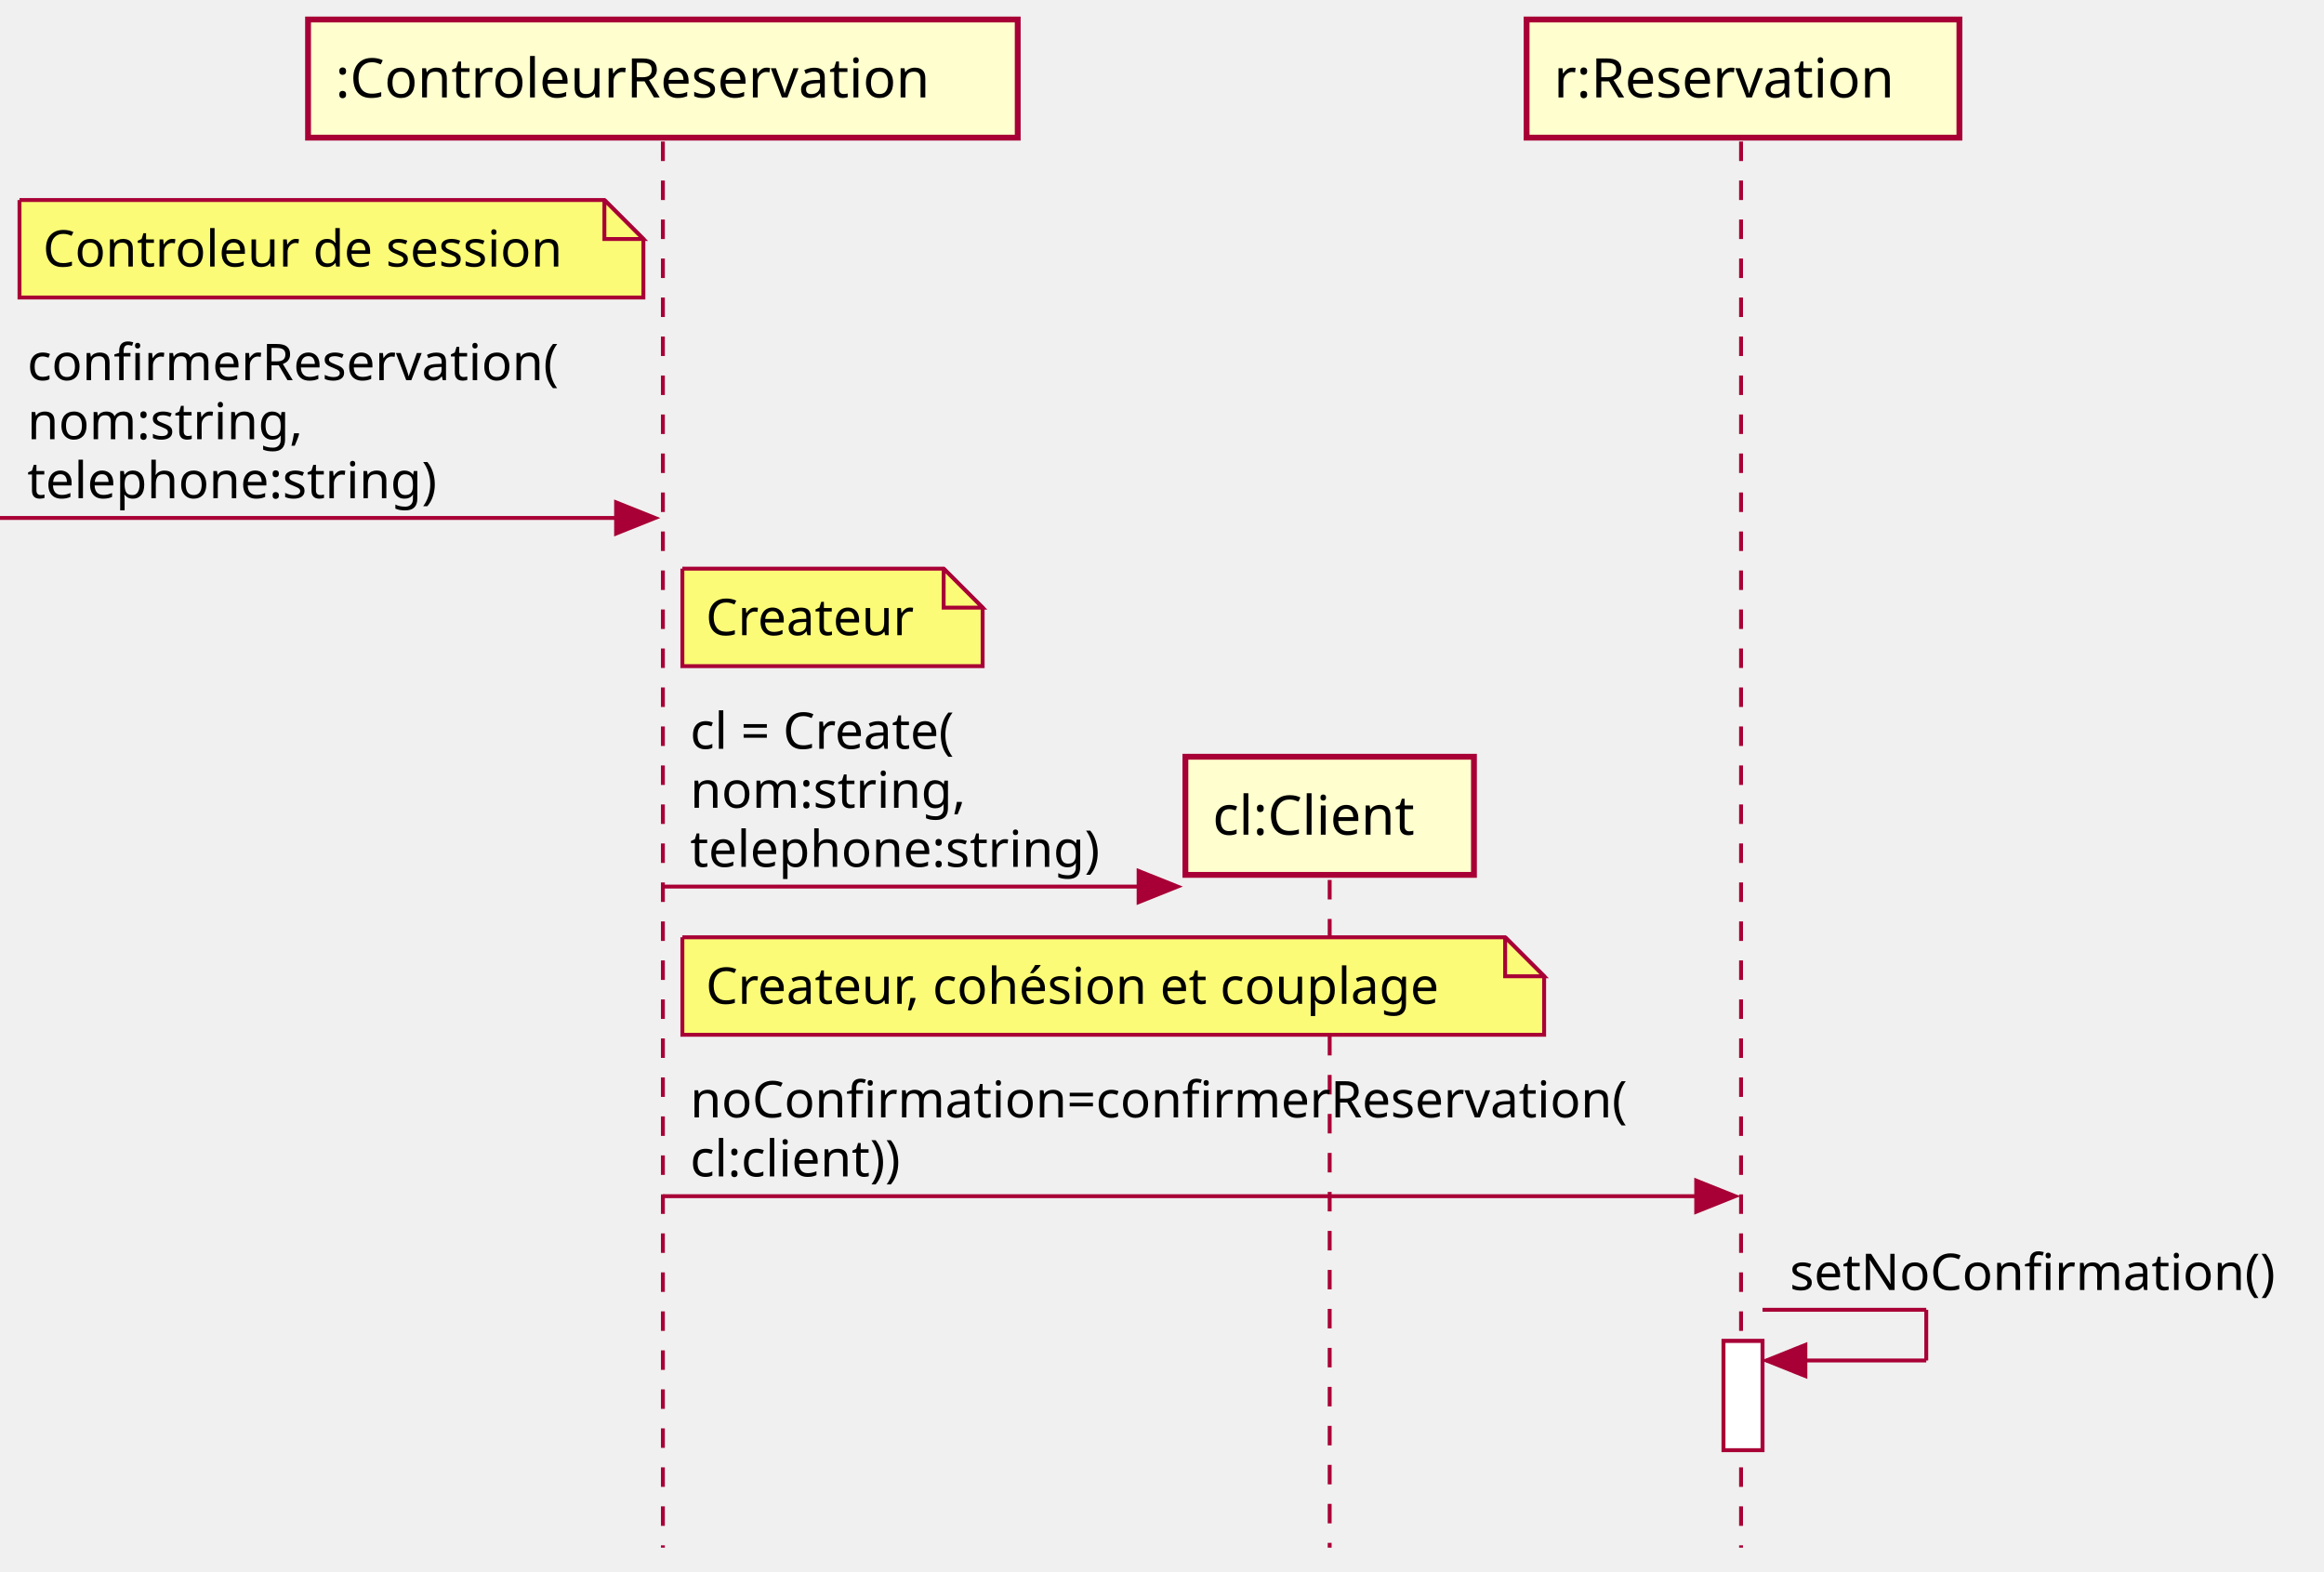
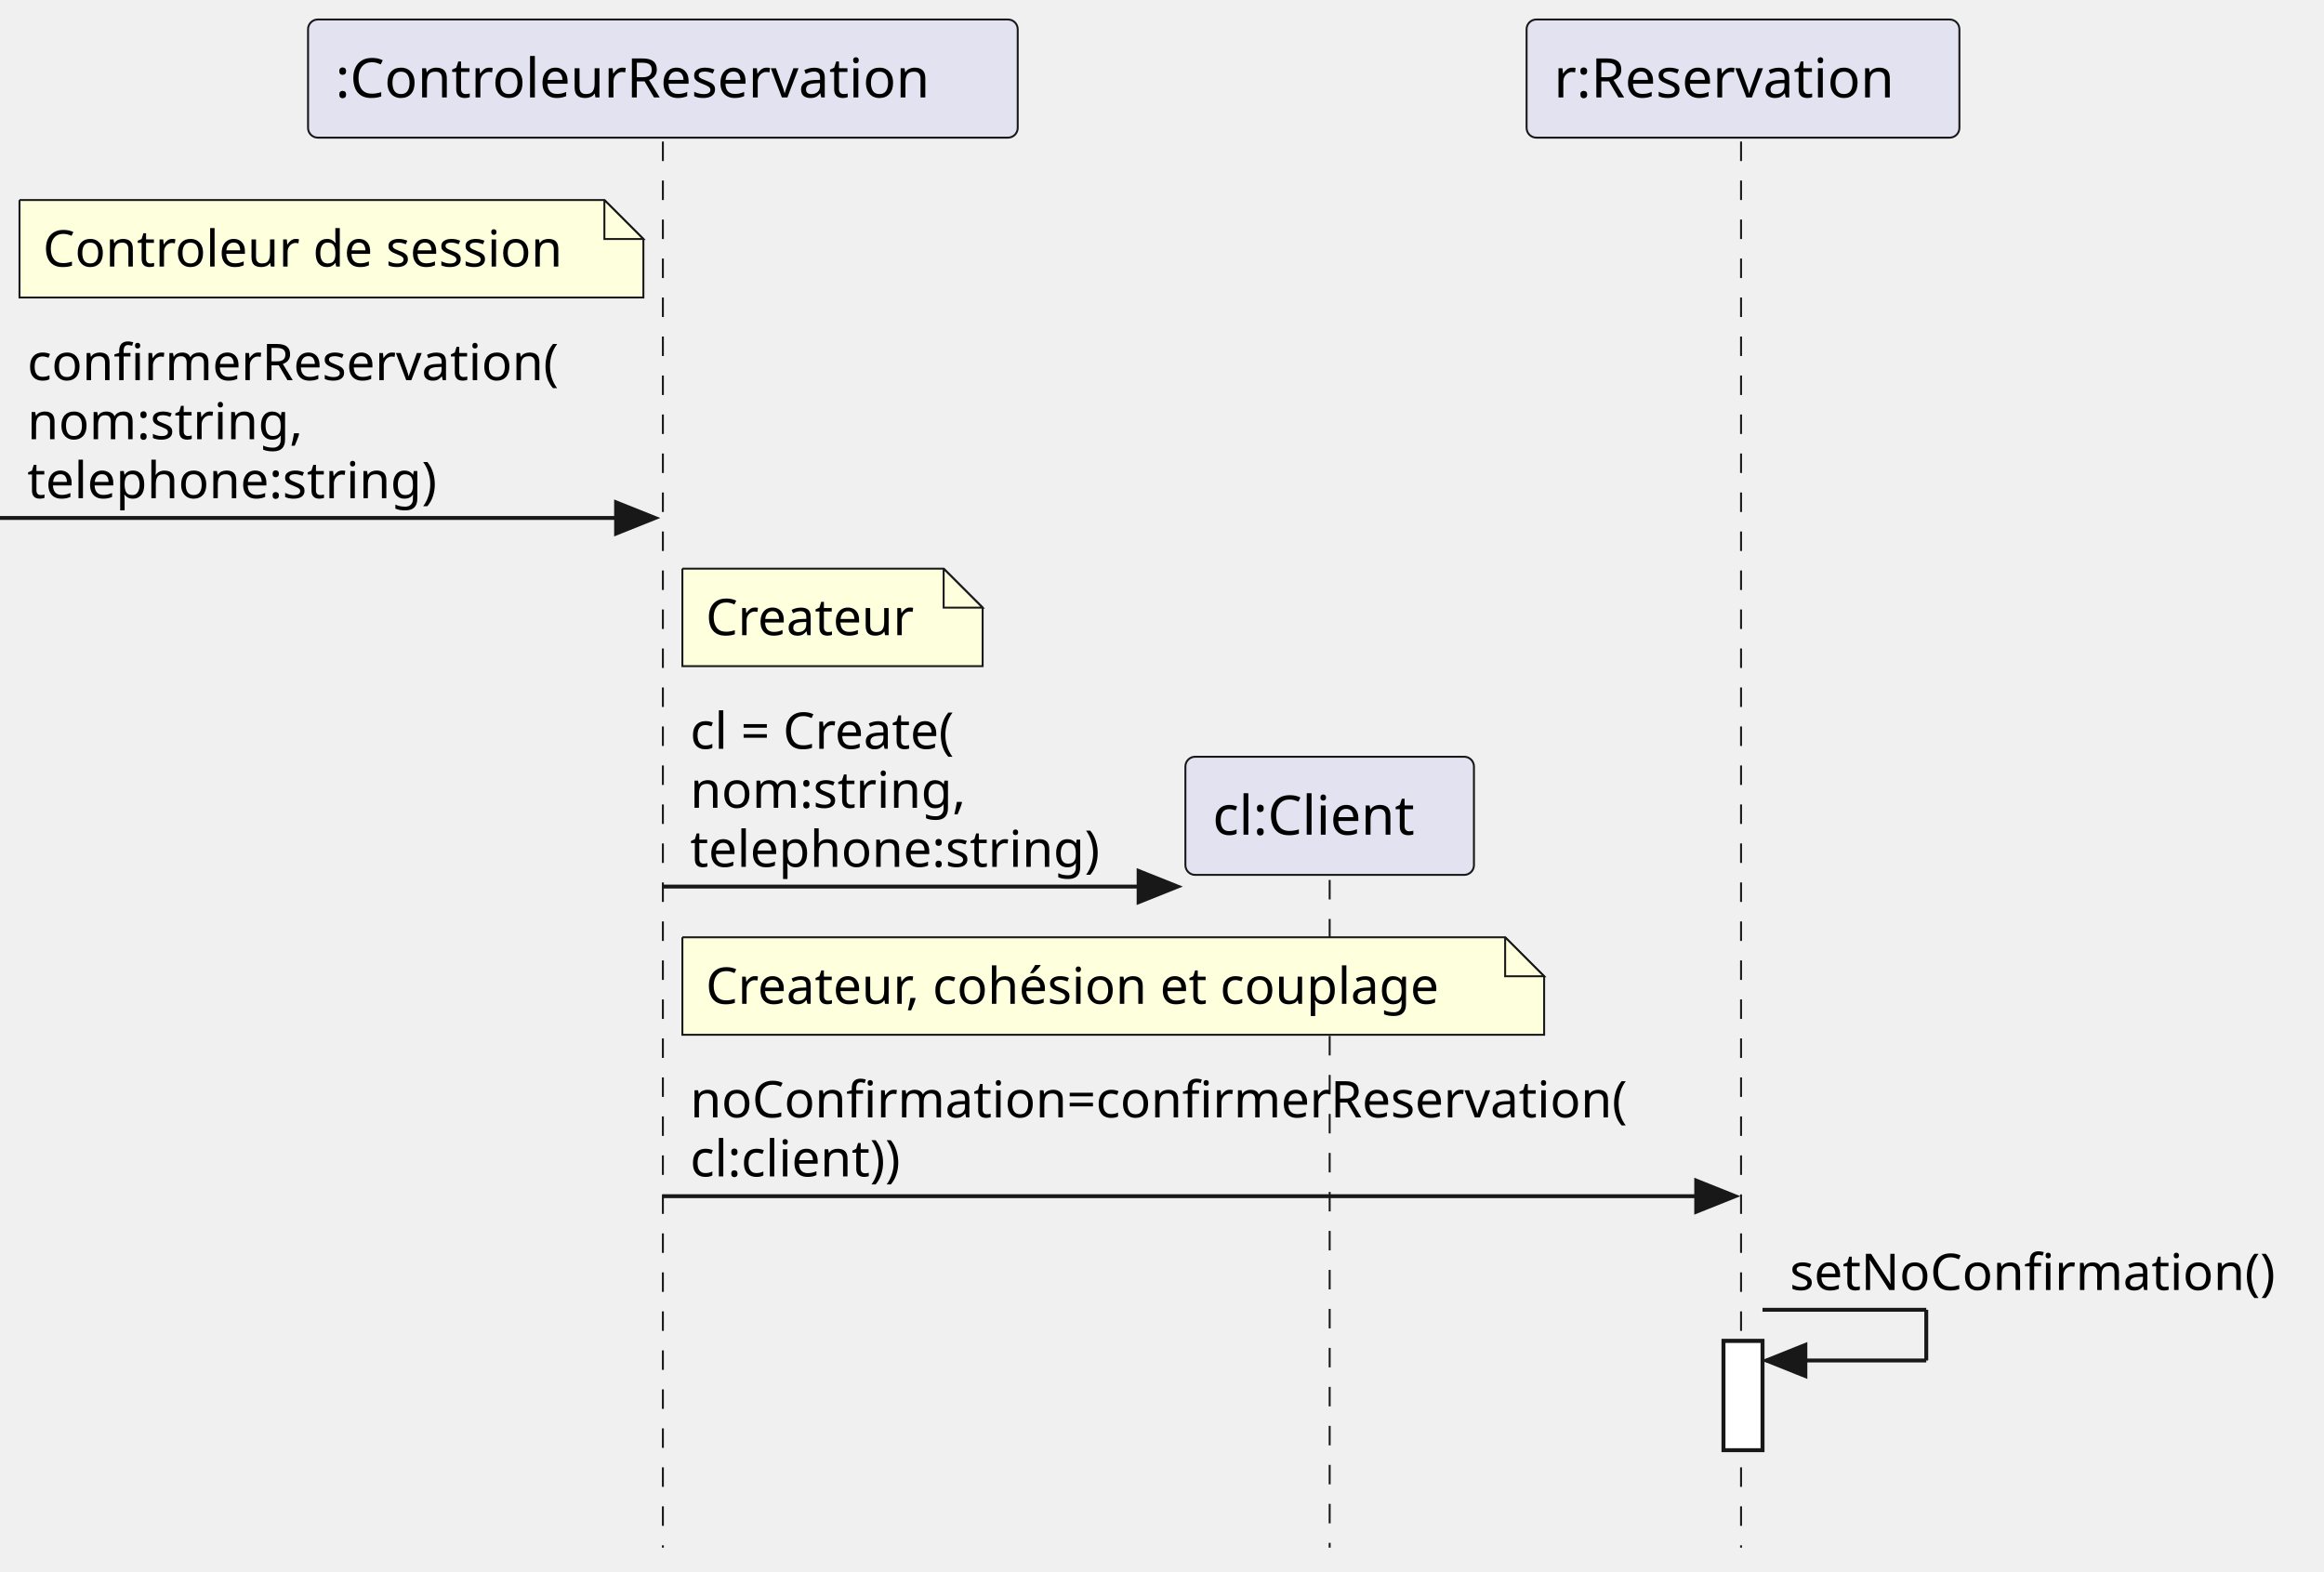
- <svg xmlns="http://www.w3.org/2000/svg" contentScriptType="application/ecmascript" contentStyleType="text/css" height="403px" preserveAspectRatio="none" style="width:596px;height:403px;" version="1.1" viewBox="0 0 596 403" width="596px" zoomAndPan="magnify">
+ <svg xmlns="http://www.w3.org/2000/svg" contentStyleType="text/css" height="403px" preserveAspectRatio="none" style="width:596px;height:403px;background:#FFFFFF;" version="1.1" viewBox="0 0 596 403" width="596px" zoomAndPan="magnify">
  <defs />
  <g>
-     <rect fill="#FFFFFF" height="28" style="stroke:#A80036;stroke-width:1.0;" width="10" x="442" y="343.891" />
-     <line style="stroke:#A80036;stroke-width:1.0;stroke-dasharray:5.0,5.0;" x1="170" x2="170" y1="36.297" y2="396.891" />
-     <line style="stroke:#A80036;stroke-width:1.0;stroke-dasharray:5.0,5.0;" x1="341" x2="341" y1="215.66" y2="396.891" />
-     <line style="stroke:#A80036;stroke-width:1.0;stroke-dasharray:5.0,5.0;" x1="446.5" x2="446.5" y1="36.297" y2="396.891" />
-     <rect fill="#FEFECE" height="30.297" style="stroke:#A80036;stroke-width:1.5;" width="182" x="79" y="5" />
+     <rect fill="#FFFFFF" height="28" style="stroke:#181818;stroke-width:1.0;" width="10" x="442" y="343.891" />
+     <line style="stroke:#181818;stroke-width:0.5;stroke-dasharray:5.0,5.0;" x1="170" x2="170" y1="36.297" y2="396.891" />
+     <line style="stroke:#181818;stroke-width:0.5;stroke-dasharray:5.0,5.0;" x1="341" x2="341" y1="215.66" y2="396.891" />
+     <line style="stroke:#181818;stroke-width:0.5;stroke-dasharray:5.0,5.0;" x1="446.5" x2="446.5" y1="36.297" y2="396.891" />
+     <rect fill="#E2E2F0" height="30.297" rx="2.5" ry="2.5" style="stroke:#181818;stroke-width:0.5;" width="182" x="79" y="5" />
    <text fill="#000000" font-family="sans-serif" font-size="14" lengthAdjust="spacing" textLength="168" x="86" y="24.995">:ControleurReservation</text>
-     <rect fill="#FEFECE" height="30.297" style="stroke:#A80036;stroke-width:1.5;" width="111" x="391.5" y="5" />
+     <rect fill="#E2E2F0" height="30.297" rx="2.5" ry="2.5" style="stroke:#181818;stroke-width:0.5;" width="111" x="391.5" y="5" />
    <text fill="#000000" font-family="sans-serif" font-size="14" lengthAdjust="spacing" textLength="97" x="398.5" y="24.995">r:Reservation</text>
-     <rect fill="#FFFFFF" height="28" style="stroke:#A80036;stroke-width:1.0;" width="10" x="442" y="343.891" />
-     <path d="M5,51.297 L5,76.297 L165,76.297 L165,61.297 L155,51.297 L5,51.297 " fill="#FBFB77" style="stroke:#A80036;stroke-width:1.0;" />
-     <path d="M155,51.297 L155,61.297 L165,61.297 L155,51.297 " fill="#FBFB77" style="stroke:#A80036;stroke-width:1.0;" />
+     <rect fill="#FFFFFF" height="28" style="stroke:#181818;stroke-width:1.0;" width="10" x="442" y="343.891" />
+     <path d="M5,51.297 L5,76.297 L165,76.297 L165,61.297 L155,51.297 L5,51.297 " fill="#FEFFDD" style="stroke:#181818;stroke-width:0.5;" />
+     <path d="M155,51.297 L155,61.297 L165,61.297 L155,51.297 " fill="#FEFFDD" style="stroke:#181818;stroke-width:0.5;" />
    <text fill="#000000" font-family="sans-serif" font-size="13" lengthAdjust="spacing" textLength="139" x="11" y="68.364">Controleur de session</text>
-     <polygon fill="#A80036" points="158,128.828,168,132.828,158,136.828" style="stroke:#A80036;stroke-width:1.0;" />
-     <line style="stroke:#A80036;stroke-width:1.0;" x1="0" x2="164" y1="132.828" y2="132.828" />
+     <polygon fill="#181818" points="158,128.828,168,132.828,158,136.828" style="stroke:#181818;stroke-width:1.0;" />
+     <line style="stroke:#181818;stroke-width:1.0;" x1="0" x2="164" y1="132.828" y2="132.828" />
    <text fill="#000000" font-family="sans-serif" font-size="13" lengthAdjust="spacing" textLength="144" x="7" y="97.497">confirmerReservation(</text>
    <text fill="#000000" font-family="sans-serif" font-size="13" lengthAdjust="spacing" textLength="74" x="7" y="112.629">nom:string,</text>
    <text fill="#000000" font-family="sans-serif" font-size="13" lengthAdjust="spacing" textLength="110" x="7" y="127.762">telephone:string)</text>
-     <path d="M175,145.828 L175,170.828 L252,170.828 L252,155.828 L242,145.828 L175,145.828 " fill="#FBFB77" style="stroke:#A80036;stroke-width:1.0;" />
-     <path d="M242,145.828 L242,155.828 L252,155.828 L242,145.828 " fill="#FBFB77" style="stroke:#A80036;stroke-width:1.0;" />
+     <path d="M175,145.828 L175,170.828 L252,170.828 L252,155.828 L242,145.828 L175,145.828 " fill="#FEFFDD" style="stroke:#181818;stroke-width:0.5;" />
+     <path d="M242,145.828 L242,155.828 L252,155.828 L242,145.828 " fill="#FEFFDD" style="stroke:#181818;stroke-width:0.5;" />
    <text fill="#000000" font-family="sans-serif" font-size="13" lengthAdjust="spacing" textLength="56" x="181" y="162.895">Createur</text>
-     <polygon fill="#A80036" points="292,223.359,302,227.359,292,231.359" style="stroke:#A80036;stroke-width:1.0;" />
-     <line style="stroke:#A80036;stroke-width:1.0;" x1="170" x2="298" y1="227.359" y2="227.359" />
+     <polygon fill="#181818" points="292,223.359,302,227.359,292,231.359" style="stroke:#181818;stroke-width:1.0;" />
+     <line style="stroke:#181818;stroke-width:1.0;" x1="170" x2="298" y1="227.359" y2="227.359" />
    <text fill="#000000" font-family="sans-serif" font-size="13" lengthAdjust="spacing" textLength="76" x="177" y="192.028">cl = Create(</text>
    <text fill="#000000" font-family="sans-serif" font-size="13" lengthAdjust="spacing" textLength="74" x="177" y="207.161">nom:string,</text>
    <text fill="#000000" font-family="sans-serif" font-size="13" lengthAdjust="spacing" textLength="110" x="177" y="222.293">telephone:string)</text>
-     <rect fill="#FEFECE" height="30.297" style="stroke:#A80036;stroke-width:1.5;" width="74" x="304" y="194.062" />
+     <rect fill="#E2E2F0" height="30.297" rx="2.5" ry="2.5" style="stroke:#181818;stroke-width:0.5;" width="74" x="304" y="194.062" />
    <text fill="#000000" font-family="sans-serif" font-size="14" lengthAdjust="spacing" textLength="60" x="311" y="214.058">cl:Client</text>
-     <path d="M175,240.359 L175,265.359 L396,265.359 L396,250.359 L386,240.359 L175,240.359 " fill="#FBFB77" style="stroke:#A80036;stroke-width:1.0;" />
-     <path d="M386,240.359 L386,250.359 L396,250.359 L386,240.359 " fill="#FBFB77" style="stroke:#A80036;stroke-width:1.0;" />
+     <path d="M175,240.359 L175,265.359 L396,265.359 L396,250.359 L386,240.359 L175,240.359 " fill="#FEFFDD" style="stroke:#181818;stroke-width:0.5;" />
+     <path d="M386,240.359 L386,250.359 L396,250.359 L386,240.359 " fill="#FEFFDD" style="stroke:#181818;stroke-width:0.5;" />
    <text fill="#000000" font-family="sans-serif" font-size="13" lengthAdjust="spacing" textLength="200" x="181" y="257.426">Createur, cohésion et couplage</text>
-     <polygon fill="#A80036" points="435,302.758,445,306.758,435,310.758" style="stroke:#A80036;stroke-width:1.0;" />
-     <line style="stroke:#A80036;stroke-width:1.0;" x1="170" x2="441" y1="306.758" y2="306.758" />
+     <polygon fill="#181818" points="435,302.758,445,306.758,435,310.758" style="stroke:#181818;stroke-width:1.0;" />
+     <line style="stroke:#181818;stroke-width:1.0;" x1="170" x2="441" y1="306.758" y2="306.758" />
    <text fill="#000000" font-family="sans-serif" font-size="13" lengthAdjust="spacing" textLength="253" x="177" y="286.559">noConfirmation=confirmerReservation(</text>
    <text fill="#000000" font-family="sans-serif" font-size="13" lengthAdjust="spacing" textLength="59" x="177" y="301.692">cl:client))</text>
-     <line style="stroke:#A80036;stroke-width:1.0;" x1="452" x2="494" y1="335.891" y2="335.891" />
-     <line style="stroke:#A80036;stroke-width:1.0;" x1="494" x2="494" y1="335.891" y2="348.891" />
-     <line style="stroke:#A80036;stroke-width:1.0;" x1="453" x2="494" y1="348.891" y2="348.891" />
-     <polygon fill="#A80036" points="463,344.891,453,348.891,463,352.891" style="stroke:#A80036;stroke-width:1.0;" />
+     <line style="stroke:#181818;stroke-width:1.0;" x1="452" x2="494" y1="335.891" y2="335.891" />
+     <line style="stroke:#181818;stroke-width:1.0;" x1="494" x2="494" y1="335.891" y2="348.891" />
+     <line style="stroke:#181818;stroke-width:1.0;" x1="453" x2="494" y1="348.891" y2="348.891" />
+     <polygon fill="#181818" points="463,344.891,453,348.891,463,352.891" style="stroke:#181818;stroke-width:1.0;" />
    <text fill="#000000" font-family="sans-serif" font-size="13" lengthAdjust="spacing" textLength="130" x="459" y="330.825">setNoConfirmation()</text>
  </g>
</svg>
